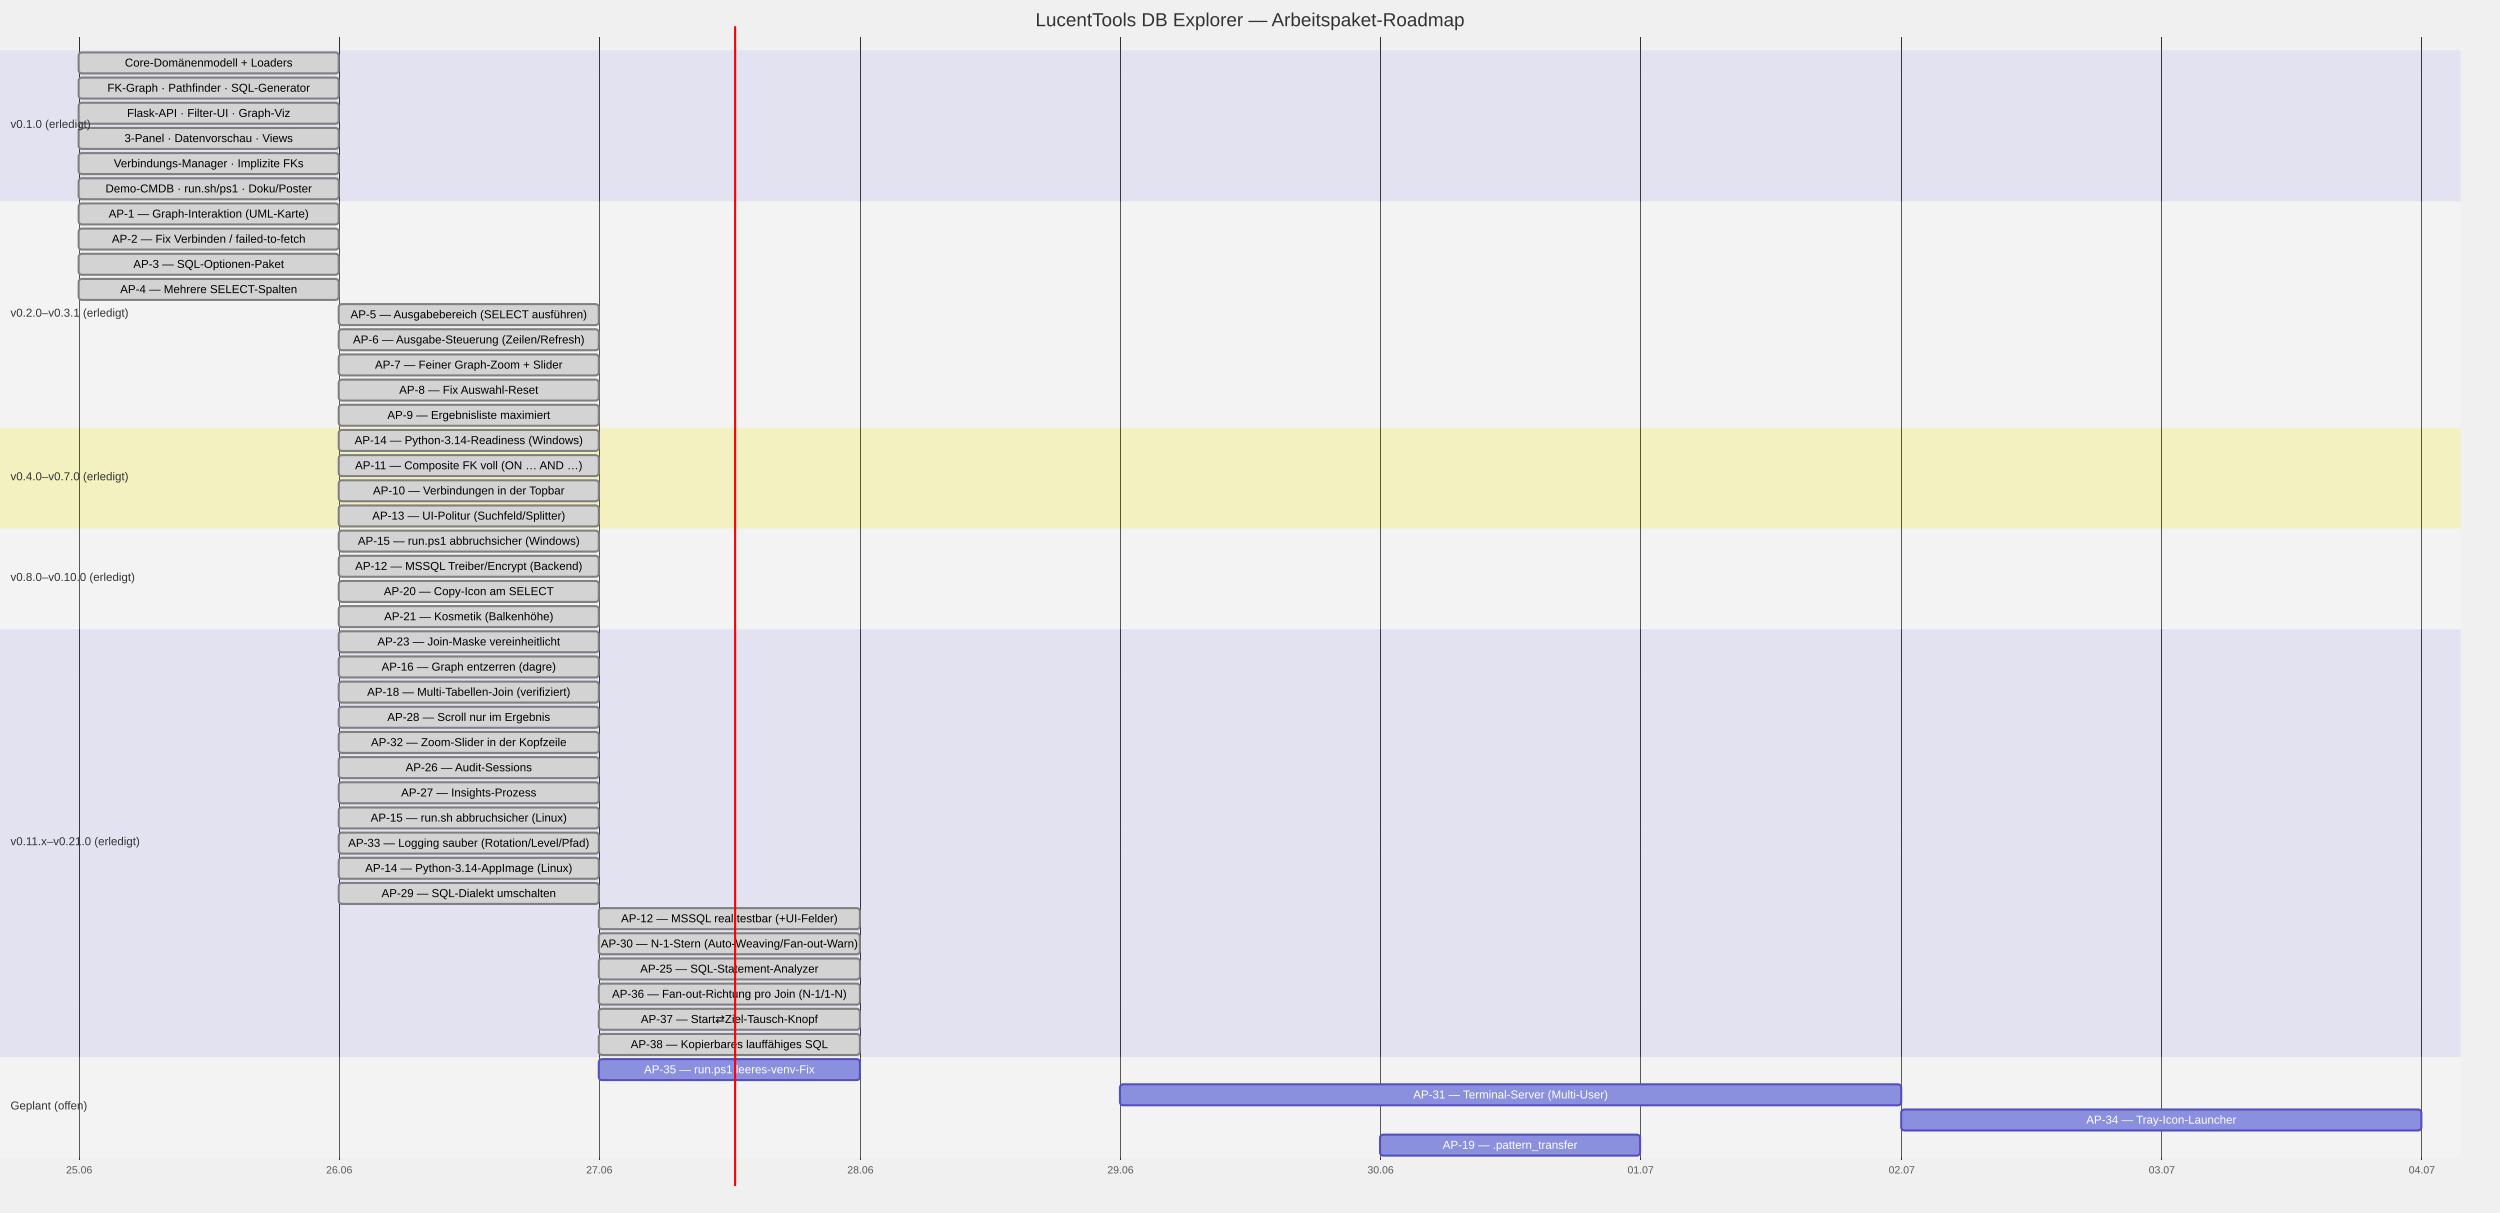
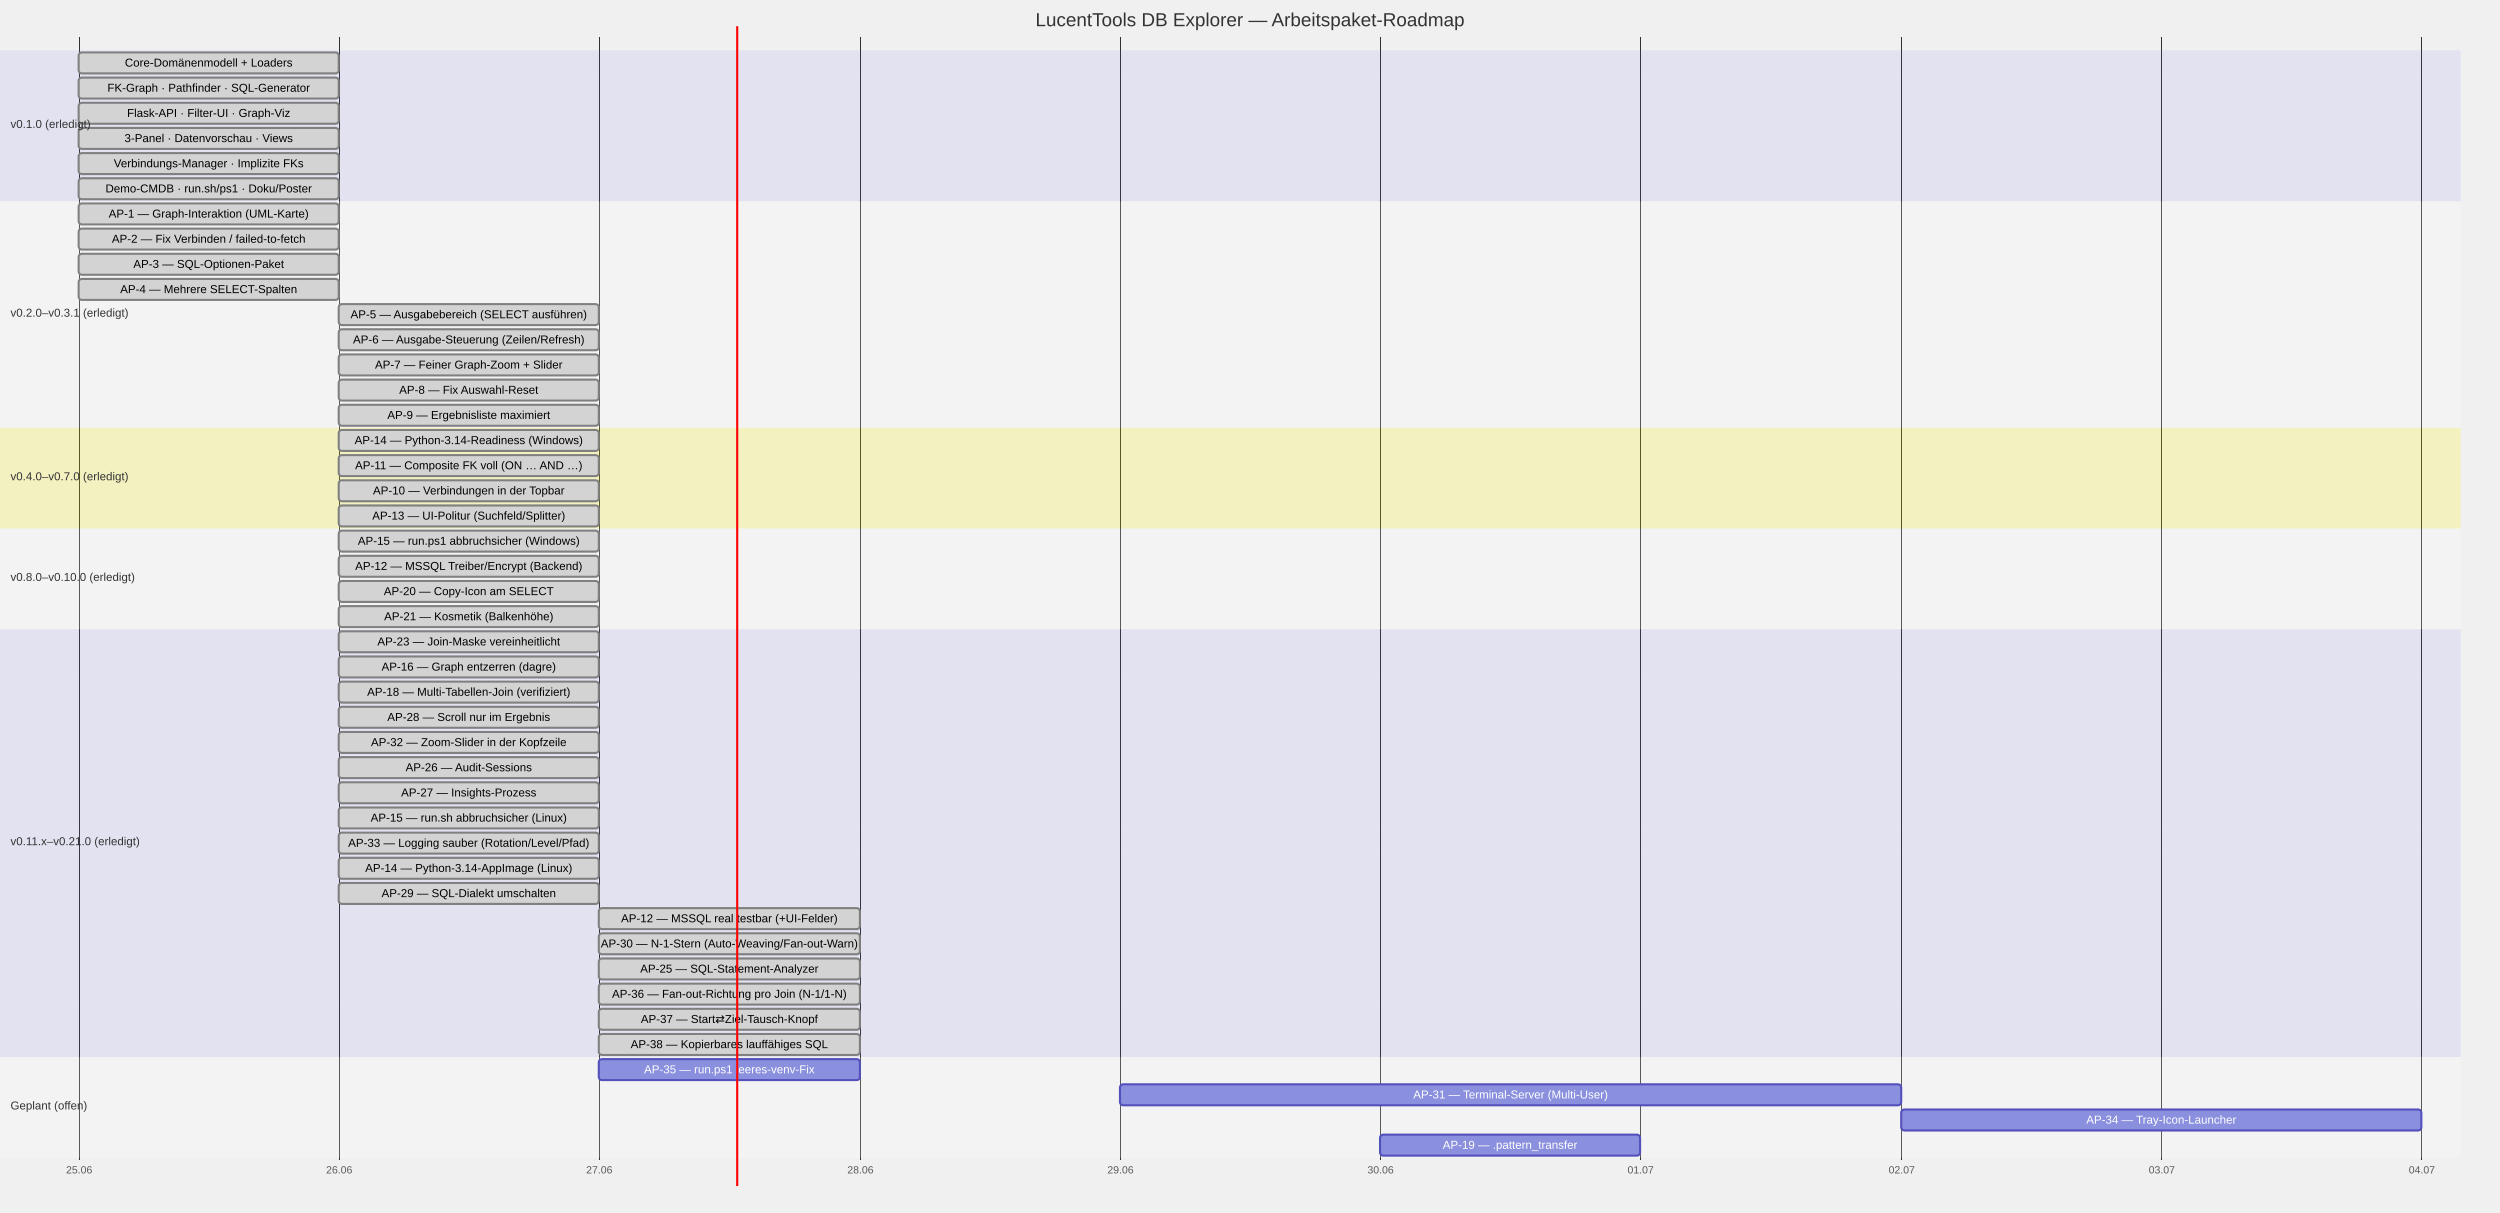
<svg xmlns="http://www.w3.org/2000/svg" id="my-svg" width="2384" viewBox="0 0 2384 1156" style="max-width: 2384px; background-color: transparent;" role="graphics-document document" aria-roledescription="gantt">
  <style>#my-svg{font-family:"trebuchet ms",verdana,arial,sans-serif;font-size:16px;fill:#333;}@keyframes edge-animation-frame{from{stroke-dashoffset:0;}}@keyframes dash{to{stroke-dashoffset:0;}}#my-svg .edge-animation-slow{stroke-dasharray:9,5!important;stroke-dashoffset:900;animation:dash 50s linear infinite;stroke-linecap:round;}#my-svg .edge-animation-fast{stroke-dasharray:9,5!important;stroke-dashoffset:900;animation:dash 20s linear infinite;stroke-linecap:round;}#my-svg .error-icon{fill:#552222;}#my-svg .error-text{fill:#552222;stroke:#552222;}#my-svg .edge-thickness-normal{stroke-width:1px;}#my-svg .edge-thickness-thick{stroke-width:3.5px;}#my-svg .edge-pattern-solid{stroke-dasharray:0;}#my-svg .edge-thickness-invisible{stroke-width:0;fill:none;}#my-svg .edge-pattern-dashed{stroke-dasharray:3;}#my-svg .edge-pattern-dotted{stroke-dasharray:2;}#my-svg .marker{fill:#333333;stroke:#333333;}#my-svg .marker.cross{stroke:#333333;}#my-svg svg{font-family:"trebuchet ms",verdana,arial,sans-serif;font-size:16px;}#my-svg p{margin:0;}#my-svg .mermaid-main-font{font-family:"trebuchet ms",verdana,arial,sans-serif;}#my-svg .exclude-range{fill:#eeeeee;}#my-svg .section{stroke:none;opacity:0.2;}#my-svg .section0{fill:rgba(102, 102, 255, 0.49);}#my-svg .section2{fill:#fff400;}#my-svg .section1,#my-svg .section3{fill:white;opacity:0.2;}#my-svg .sectionTitle0{fill:#333;}#my-svg .sectionTitle1{fill:#333;}#my-svg .sectionTitle2{fill:#333;}#my-svg .sectionTitle3{fill:#333;}#my-svg .sectionTitle{text-anchor:start;font-family:"trebuchet ms",verdana,arial,sans-serif;}#my-svg .grid .tick{stroke:lightgrey;opacity:0.8;shape-rendering:crispEdges;}#my-svg .grid .tick text{font-family:"trebuchet ms",verdana,arial,sans-serif;fill:#333;}#my-svg .grid path{stroke-width:0;}#my-svg .today{fill:none;stroke:red;stroke-width:2px;}#my-svg .task{stroke-width:2;}#my-svg .taskText{text-anchor:middle;font-family:"trebuchet ms",verdana,arial,sans-serif;}#my-svg .taskTextOutsideRight{fill:black;text-anchor:start;font-family:"trebuchet ms",verdana,arial,sans-serif;}#my-svg .taskTextOutsideLeft{fill:black;text-anchor:end;}#my-svg .task.clickable{cursor:pointer;}#my-svg .taskText.clickable{cursor:pointer;fill:#003163!important;font-weight:bold;}#my-svg .taskTextOutsideLeft.clickable{cursor:pointer;fill:#003163!important;font-weight:bold;}#my-svg .taskTextOutsideRight.clickable{cursor:pointer;fill:#003163!important;font-weight:bold;}#my-svg .taskText0,#my-svg .taskText1,#my-svg .taskText2,#my-svg .taskText3{fill:white;}#my-svg .task0,#my-svg .task1,#my-svg .task2,#my-svg .task3{fill:#8a90dd;stroke:#534fbc;}#my-svg .taskTextOutside0,#my-svg .taskTextOutside2{fill:black;}#my-svg .taskTextOutside1,#my-svg .taskTextOutside3{fill:black;}#my-svg .active0,#my-svg .active1,#my-svg .active2,#my-svg .active3{fill:#bfc7ff;stroke:#534fbc;}#my-svg .activeText0,#my-svg .activeText1,#my-svg .activeText2,#my-svg .activeText3{fill:black!important;}#my-svg .done0,#my-svg .done1,#my-svg .done2,#my-svg .done3{stroke:grey;fill:lightgrey;stroke-width:2;}#my-svg .doneText0,#my-svg .doneText1,#my-svg .doneText2,#my-svg .doneText3{fill:black!important;}#my-svg .doneText0.taskTextOutsideLeft,#my-svg .doneText0.taskTextOutsideRight,#my-svg .doneText1.taskTextOutsideLeft,#my-svg .doneText1.taskTextOutsideRight,#my-svg .doneText2.taskTextOutsideLeft,#my-svg .doneText2.taskTextOutsideRight,#my-svg .doneText3.taskTextOutsideLeft,#my-svg .doneText3.taskTextOutsideRight{fill:black!important;}#my-svg .crit0,#my-svg .crit1,#my-svg .crit2,#my-svg .crit3{stroke:#ff8888;fill:red;stroke-width:2;}#my-svg .activeCrit0,#my-svg .activeCrit1,#my-svg .activeCrit2,#my-svg .activeCrit3{stroke:#ff8888;fill:#bfc7ff;stroke-width:2;}#my-svg .doneCrit0,#my-svg .doneCrit1,#my-svg .doneCrit2,#my-svg .doneCrit3{stroke:#ff8888;fill:lightgrey;stroke-width:2;cursor:pointer;shape-rendering:crispEdges;}#my-svg .milestone{transform:rotate(45deg) scale(0.8,0.8);}#my-svg .milestoneText{font-style:italic;}#my-svg .doneCritText0,#my-svg .doneCritText1,#my-svg .doneCritText2,#my-svg .doneCritText3{fill:black!important;}#my-svg .doneCritText0.taskTextOutsideLeft,#my-svg .doneCritText0.taskTextOutsideRight,#my-svg .doneCritText1.taskTextOutsideLeft,#my-svg .doneCritText1.taskTextOutsideRight,#my-svg .doneCritText2.taskTextOutsideLeft,#my-svg .doneCritText2.taskTextOutsideRight,#my-svg .doneCritText3.taskTextOutsideLeft,#my-svg .doneCritText3.taskTextOutsideRight{fill:black!important;}#my-svg .vert{stroke:navy;}#my-svg .vertText{font-size:15px;text-anchor:middle;fill:navy!important;}#my-svg .activeCritText0,#my-svg .activeCritText1,#my-svg .activeCritText2,#my-svg .activeCritText3{fill:black!important;}#my-svg .titleText{text-anchor:middle;font-size:18px;fill:#333;font-family:"trebuchet ms",verdana,arial,sans-serif;}#my-svg .node .neo-node{stroke:#9370DB;}#my-svg [data-look="neo"].node rect,#my-svg [data-look="neo"].cluster rect,#my-svg [data-look="neo"].node polygon{stroke:#9370DB;filter:drop-shadow(1px 2px 2px rgba(185, 185, 185, 1));}#my-svg [data-look="neo"].node path{stroke:#9370DB;stroke-width:1px;}#my-svg [data-look="neo"].node .outer-path{filter:drop-shadow(1px 2px 2px rgba(185, 185, 185, 1));}#my-svg [data-look="neo"].node .neo-line path{stroke:#9370DB;filter:none;}#my-svg [data-look="neo"].node circle{stroke:#9370DB;filter:drop-shadow(1px 2px 2px rgba(185, 185, 185, 1));}#my-svg [data-look="neo"].node circle .state-start{fill:#000000;}#my-svg [data-look="neo"].icon-shape .icon{fill:#9370DB;filter:drop-shadow(1px 2px 2px rgba(185, 185, 185, 1));}#my-svg [data-look="neo"].icon-shape .icon-neo path{stroke:#9370DB;filter:drop-shadow(1px 2px 2px rgba(185, 185, 185, 1));}#my-svg :root{--mermaid-font-family:"trebuchet ms",verdana,arial,sans-serif;}</style>
  <g />
  <g class="grid" transform="translate(75, 1106)" fill="none" font-size="10" font-family="sans-serif" text-anchor="middle">
    <path class="domain" stroke="currentColor" d="M0.5,-1071V0.5H2234.5V-1071" />
    <g class="tick" opacity="1" transform="translate(0.5,0)">
      <line stroke="currentColor" y2="-1071" />
      <text fill="#000" y="3" dy="1em" stroke="none" font-size="10" style="text-anchor: middle;"> 25.06</text>
    </g>
    <g class="tick" opacity="1" transform="translate(248.5,0)">
      <line stroke="currentColor" y2="-1071" />
      <text fill="#000" y="3" dy="1em" stroke="none" font-size="10" style="text-anchor: middle;"> 26.06</text>
    </g>
    <g class="tick" opacity="1" transform="translate(496.5,0)">
      <line stroke="currentColor" y2="-1071" />
      <text fill="#000" y="3" dy="1em" stroke="none" font-size="10" style="text-anchor: middle;"> 27.06</text>
    </g>
    <g class="tick" opacity="1" transform="translate(745.5,0)">
      <line stroke="currentColor" y2="-1071" />
      <text fill="#000" y="3" dy="1em" stroke="none" font-size="10" style="text-anchor: middle;"> 28.06</text>
    </g>
    <g class="tick" opacity="1" transform="translate(993.5,0)">
      <line stroke="currentColor" y2="-1071" />
      <text fill="#000" y="3" dy="1em" stroke="none" font-size="10" style="text-anchor: middle;"> 29.06</text>
    </g>
    <g class="tick" opacity="1" transform="translate(1241.5,0)">
      <line stroke="currentColor" y2="-1071" />
      <text fill="#000" y="3" dy="1em" stroke="none" font-size="10" style="text-anchor: middle;"> 30.06</text>
    </g>
    <g class="tick" opacity="1" transform="translate(1489.5,0)">
      <line stroke="currentColor" y2="-1071" />
      <text fill="#000" y="3" dy="1em" stroke="none" font-size="10" style="text-anchor: middle;"> 01.07</text>
    </g>
    <g class="tick" opacity="1" transform="translate(1738.5,0)">
      <line stroke="currentColor" y2="-1071" />
      <text fill="#000" y="3" dy="1em" stroke="none" font-size="10" style="text-anchor: middle;"> 02.07</text>
    </g>
    <g class="tick" opacity="1" transform="translate(1986.5,0)">
      <line stroke="currentColor" y2="-1071" />
      <text fill="#000" y="3" dy="1em" stroke="none" font-size="10" style="text-anchor: middle;"> 03.07</text>
    </g>
    <g class="tick" opacity="1" transform="translate(2234.5,0)">
      <line stroke="currentColor" y2="-1071" />
      <text fill="#000" y="3" dy="1em" stroke="none" font-size="10" style="text-anchor: middle;"> 04.07</text>
    </g>
  </g>
  <g>
    <rect x="0" y="48" width="2346.5" height="24" class="section section0" />
    <rect x="0" y="72" width="2346.5" height="24" class="section section0" />
    <rect x="0" y="96" width="2346.5" height="24" class="section section0" />
    <rect x="0" y="120" width="2346.5" height="24" class="section section0" />
    <rect x="0" y="144" width="2346.5" height="24" class="section section0" />
    <rect x="0" y="168" width="2346.5" height="24" class="section section0" />
    <rect x="0" y="192" width="2346.5" height="24" class="section section1" />
    <rect x="0" y="216" width="2346.5" height="24" class="section section1" />
    <rect x="0" y="240" width="2346.5" height="24" class="section section1" />
    <rect x="0" y="264" width="2346.5" height="24" class="section section1" />
    <rect x="0" y="288" width="2346.5" height="24" class="section section1" />
    <rect x="0" y="312" width="2346.5" height="24" class="section section1" />
    <rect x="0" y="336" width="2346.5" height="24" class="section section1" />
    <rect x="0" y="360" width="2346.5" height="24" class="section section1" />
    <rect x="0" y="384" width="2346.5" height="24" class="section section1" />
    <rect x="0" y="408" width="2346.5" height="24" class="section section2" />
    <rect x="0" y="432" width="2346.5" height="24" class="section section2" />
    <rect x="0" y="456" width="2346.5" height="24" class="section section2" />
    <rect x="0" y="480" width="2346.5" height="24" class="section section2" />
    <rect x="0" y="504" width="2346.5" height="24" class="section section3" />
    <rect x="0" y="528" width="2346.5" height="24" class="section section3" />
    <rect x="0" y="552" width="2346.5" height="24" class="section section3" />
    <rect x="0" y="576" width="2346.5" height="24" class="section section3" />
    <rect x="0" y="600" width="2346.5" height="24" class="section section0" />
    <rect x="0" y="624" width="2346.5" height="24" class="section section0" />
    <rect x="0" y="648" width="2346.5" height="24" class="section section0" />
    <rect x="0" y="672" width="2346.5" height="24" class="section section0" />
    <rect x="0" y="696" width="2346.5" height="24" class="section section0" />
    <rect x="0" y="720" width="2346.5" height="24" class="section section0" />
    <rect x="0" y="744" width="2346.5" height="24" class="section section0" />
    <rect x="0" y="768" width="2346.5" height="24" class="section section0" />
    <rect x="0" y="792" width="2346.5" height="24" class="section section0" />
    <rect x="0" y="816" width="2346.5" height="24" class="section section0" />
    <rect x="0" y="840" width="2346.5" height="24" class="section section0" />
    <rect x="0" y="864" width="2346.5" height="24" class="section section0" />
    <rect x="0" y="888" width="2346.5" height="24" class="section section0" />
    <rect x="0" y="912" width="2346.5" height="24" class="section section0" />
    <rect x="0" y="936" width="2346.5" height="24" class="section section0" />
    <rect x="0" y="960" width="2346.5" height="24" class="section section0" />
    <rect x="0" y="984" width="2346.5" height="24" class="section section0" />
    <rect x="0" y="1008" width="2346.5" height="24" class="section section1" />
    <rect x="0" y="1032" width="2346.5" height="24" class="section section1" />
    <rect x="0" y="1080" width="2346.5" height="24" class="section section1" />
    <rect x="0" y="1056" width="2346.5" height="24" class="section section1" />
  </g>
  <g>
    <rect id="my-svg-d1" rx="3" ry="3" x="75" y="50" width="248" height="20" transform-origin="199px 60px" class="task done0" />
    <rect id="my-svg-d2" rx="3" ry="3" x="75" y="74" width="248" height="20" transform-origin="199px 84px" class="task done0" />
    <rect id="my-svg-d3" rx="3" ry="3" x="75" y="98" width="248" height="20" transform-origin="199px 108px" class="task done0" />
    <rect id="my-svg-d4" rx="3" ry="3" x="75" y="122" width="248" height="20" transform-origin="199px 132px" class="task done0" />
    <rect id="my-svg-d5" rx="3" ry="3" x="75" y="146" width="248" height="20" transform-origin="199px 156px" class="task done0" />
    <rect id="my-svg-d6" rx="3" ry="3" x="75" y="170" width="248" height="20" transform-origin="199px 180px" class="task done0" />
    <rect id="my-svg-a1" rx="3" ry="3" x="75" y="194" width="248" height="20" transform-origin="199px 204px" class="task done1" />
    <rect id="my-svg-a2" rx="3" ry="3" x="75" y="218" width="248" height="20" transform-origin="199px 228px" class="task done1" />
    <rect id="my-svg-a3" rx="3" ry="3" x="75" y="242" width="248" height="20" transform-origin="199px 252px" class="task done1" />
    <rect id="my-svg-a4" rx="3" ry="3" x="75" y="266" width="248" height="20" transform-origin="199px 276px" class="task done1" />
    <rect id="my-svg-a5" rx="3" ry="3" x="323" y="290" width="248" height="20" transform-origin="447px 300px" class="task done1" />
    <rect id="my-svg-a6" rx="3" ry="3" x="323" y="314" width="248" height="20" transform-origin="447px 324px" class="task done1" />
    <rect id="my-svg-a7" rx="3" ry="3" x="323" y="338" width="248" height="20" transform-origin="447px 348px" class="task done1" />
    <rect id="my-svg-a8" rx="3" ry="3" x="323" y="362" width="248" height="20" transform-origin="447px 372px" class="task done1" />
    <rect id="my-svg-a9" rx="3" ry="3" x="323" y="386" width="248" height="20" transform-origin="447px 396px" class="task done1" />
    <rect id="my-svg-b1" rx="3" ry="3" x="323" y="410" width="248" height="20" transform-origin="447px 420px" class="task done2" />
    <rect id="my-svg-b2" rx="3" ry="3" x="323" y="434" width="248" height="20" transform-origin="447px 444px" class="task done2" />
    <rect id="my-svg-b3" rx="3" ry="3" x="323" y="458" width="248" height="20" transform-origin="447px 468px" class="task done2" />
    <rect id="my-svg-b4" rx="3" ry="3" x="323" y="482" width="248" height="20" transform-origin="447px 492px" class="task done2" />
    <rect id="my-svg-c1" rx="3" ry="3" x="323" y="506" width="248" height="20" transform-origin="447px 516px" class="task done3" />
    <rect id="my-svg-c2" rx="3" ry="3" x="323" y="530" width="248" height="20" transform-origin="447px 540px" class="task done3" />
    <rect id="my-svg-c3" rx="3" ry="3" x="323" y="554" width="248" height="20" transform-origin="447px 564px" class="task done3" />
    <rect id="my-svg-c4" rx="3" ry="3" x="323" y="578" width="248" height="20" transform-origin="447px 588px" class="task done3" />
    <rect id="my-svg-e1" rx="3" ry="3" x="323" y="602" width="248" height="20" transform-origin="447px 612px" class="task done0" />
    <rect id="my-svg-e2" rx="3" ry="3" x="323" y="626" width="248" height="20" transform-origin="447px 636px" class="task done0" />
    <rect id="my-svg-e3" rx="3" ry="3" x="323" y="650" width="248" height="20" transform-origin="447px 660px" class="task done0" />
    <rect id="my-svg-e4" rx="3" ry="3" x="323" y="674" width="248" height="20" transform-origin="447px 684px" class="task done0" />
    <rect id="my-svg-e5" rx="3" ry="3" x="323" y="698" width="248" height="20" transform-origin="447px 708px" class="task done0" />
    <rect id="my-svg-e6" rx="3" ry="3" x="323" y="722" width="248" height="20" transform-origin="447px 732px" class="task done0" />
    <rect id="my-svg-e7" rx="3" ry="3" x="323" y="746" width="248" height="20" transform-origin="447px 756px" class="task done0" />
    <rect id="my-svg-e8" rx="3" ry="3" x="323" y="770" width="248" height="20" transform-origin="447px 780px" class="task done0" />
    <rect id="my-svg-e9" rx="3" ry="3" x="323" y="794" width="248" height="20" transform-origin="447px 804px" class="task done0" />
    <rect id="my-svg-e10" rx="3" ry="3" x="323" y="818" width="248" height="20" transform-origin="447px 828px" class="task done0" />
    <rect id="my-svg-e11" rx="3" ry="3" x="323" y="842" width="248" height="20" transform-origin="447px 852px" class="task done0" />
    <rect id="my-svg-e12" rx="3" ry="3" x="571" y="866" width="249" height="20" transform-origin="695.5px 876px" class="task done0" />
    <rect id="my-svg-e13" rx="3" ry="3" x="571" y="890" width="249" height="20" transform-origin="695.5px 900px" class="task done0" />
    <rect id="my-svg-e14" rx="3" ry="3" x="571" y="914" width="249" height="20" transform-origin="695.5px 924px" class="task done0" />
    <rect id="my-svg-e15" rx="3" ry="3" x="571" y="938" width="249" height="20" transform-origin="695.5px 948px" class="task done0" />
    <rect id="my-svg-e16" rx="3" ry="3" x="571" y="962" width="249" height="20" transform-origin="695.5px 972px" class="task done0" />
    <rect id="my-svg-e17" rx="3" ry="3" x="571" y="986" width="249" height="20" transform-origin="695.5px 996px" class="task done0" />
    <rect id="my-svg-p3" rx="3" ry="3" x="571" y="1010" width="249" height="20" transform-origin="695.5px 1020px" class="task task1" />
    <rect id="my-svg-p7" rx="3" ry="3" x="1068" y="1034" width="745" height="20" transform-origin="1440.5px 1044px" class="task task1" />
    <rect id="my-svg-p11" rx="3" ry="3" x="1316" y="1082" width="248" height="20" transform-origin="1440px 1092px" class="task task1" />
    <rect id="my-svg-p9" rx="3" ry="3" x="1813" y="1058" width="496" height="20" transform-origin="2061px 1068px" class="task task1" />
    <text id="my-svg-d1-text" font-size="11" x="199" y="63.5" class="taskText taskText0  doneText0 width-157.0771484375">Core-Domänenmodell + Loaders          </text>
    <text id="my-svg-d2-text" font-size="11" x="199" y="87.5" class="taskText taskText0  doneText0 width-191.59716796875">FK-Graph · Pathfinder · SQL-Generator </text>
    <text id="my-svg-d3-text" font-size="11" x="199" y="111.5" class="taskText taskText0  doneText0 width-155.171875">Flask-API · Filter-UI · Graph-Viz     </text>
    <text id="my-svg-d4-text" font-size="11" x="199" y="135.5" class="taskText taskText0  doneText0 width-158.5380859375">3-Panel · Datenvorschau · Views       </text>
    <text id="my-svg-d5-text" font-size="11" x="199" y="159.5" class="taskText taskText0  doneText0 width-179.1416015625">Verbindungs-Manager · Implizite FKs   </text>
    <text id="my-svg-d6-text" font-size="11" x="199" y="183.5" class="taskText taskText0  doneText0 width-194.73388671875">Demo-CMDB · run.sh/ps1 · Doku/Poster  </text>
    <text id="my-svg-a1-text" font-size="11" x="199" y="207.5" class="taskText taskText1  doneText1 width-187.953125">AP-1 — Graph-Interaktion (UML-Karte)        </text>
    <text id="my-svg-a2-text" font-size="11" x="199" y="231.5" class="taskText taskText1  doneText1 width-189.296875">AP-2 — Fix Verbinden / failed-to-fetch      </text>
    <text id="my-svg-a3-text" font-size="11" x="199" y="255.5" class="taskText taskText1  doneText1 width-136.41455078125">AP-3 — SQL-Optionen-Paket                   </text>
    <text id="my-svg-a4-text" font-size="11" x="199" y="279.5" class="taskText taskText1  doneText1 width-156.21875">AP-4 — Mehrere SELECT-Spalten               </text>
    <text id="my-svg-a5-text" font-size="11" x="447" y="303.5" class="taskText taskText1  doneText1 width-212.640625">AP-5 — Ausgabebereich (SELECT ausführen)    </text>
    <text id="my-svg-a6-text" font-size="11" x="447" y="327.5" class="taskText taskText1  doneText1 width-214.796875">AP-6 — Ausgabe-Steuerung (Zeilen/Refresh)   </text>
    <text id="my-svg-a7-text" font-size="11" x="447" y="351.5" class="taskText taskText1  doneText1 width-173.501953125">AP-7 — Feiner Graph-Zoom + Slider           </text>
    <text id="my-svg-a8-text" font-size="11" x="447" y="375.5" class="taskText taskText1  doneText1 width-125.8818359375">AP-8 — Fix Auswahl-Reset                    </text>
    <text id="my-svg-a9-text" font-size="11" x="447" y="399.5" class="taskText taskText1  doneText1 width-154.16064453125">AP-9 — Ergebnisliste maximiert              </text>
    <text id="my-svg-b1-text" font-size="11" x="447" y="423.5" class="taskText taskText2  doneText2 width-208.53125">AP-14 — Python-3.14-Readiness (Windows)     </text>
    <text id="my-svg-b2-text" font-size="11" x="447" y="447.5" class="taskText taskText2  doneText2 width-202.59375">AP-11 — Composite FK voll (ON … AND …)      </text>
    <text id="my-svg-b3-text" font-size="11" x="447" y="471.5" class="taskText taskText2  doneText2 width-179.13623046875">AP-10 — Verbindungen in der Topbar          </text>
    <text id="my-svg-b4-text" font-size="11" x="447" y="495.5" class="taskText taskText2  doneText2 width-185.84375">AP-13 — UI-Politur (Suchfeld/Splitter)      </text>
    <text id="my-svg-c1-text" font-size="11" x="447" y="519.5" class="taskText taskText3  doneText3 width-206.4375">AP-15 — run.ps1 abbruchsicher (Windows)     </text>
    <text id="my-svg-c2-text" font-size="11" x="447" y="543.5" class="taskText taskText3  doneText3 width-207.84375">AP-12 — MSSQL Treiber/Encrypt (Backend)     </text>
    <text id="my-svg-c3-text" font-size="11" x="447" y="567.5" class="taskText taskText3  doneText3 width-149.162109375">AP-20 — Copy-Icon am SELECT                 </text>
    <text id="my-svg-c4-text" font-size="11" x="447" y="591.5" class="taskText taskText3  doneText3 width-155.546875">AP-21 — Kosmetik (Balkenhöhe)               </text>
    <text id="my-svg-e1-text" font-size="11" x="447" y="615.5" class="taskText taskText0  doneText0 width-173.287109375">AP-23 — Join-Maske vereinheitlicht          </text>
    <text id="my-svg-e2-text" font-size="11" x="447" y="639.5" class="taskText taskText0  doneText0 width-163.109375">AP-16 — Graph entzerren (dagre)             </text>
    <text id="my-svg-e3-text" font-size="11" x="447" y="663.5" class="taskText taskText0  doneText0 width-197.640625">AP-18 — Multi-Tabellen-Join (verifiziert)   </text>
    <text id="my-svg-e4-text" font-size="11" x="447" y="687.5" class="taskText taskText0  doneText0 width-150.77685546875">AP-28 — Scroll nur im Ergebnis              </text>
    <text id="my-svg-e5-text" font-size="11" x="447" y="711.5" class="taskText taskText0  doneText0 width-183.1875">AP-32 — Zoom-Slider in der Kopfzeile        </text>
    <text id="my-svg-e6-text" font-size="11" x="447" y="735.5" class="taskText taskText0  doneText0 width-112.70654296875">AP-26 — Audit-Sessions                      </text>
    <text id="my-svg-e7-text" font-size="11" x="447" y="759.5" class="taskText taskText0  doneText0 width-120.41943359375">AP-27 — Insights-Prozess                    </text>
    <text id="my-svg-e8-text" font-size="11" x="447" y="783.5" class="taskText taskText0  doneText0 width-183.75">AP-15 — run.sh abbruchsicher (Linux)        </text>
    <text id="my-svg-e9-text" font-size="11" x="447" y="807.5" class="taskText taskText0  doneText0 width-228.703125">AP-33 — Logging sauber (Rotation/Level/Pfad) </text>
    <text id="my-svg-e10-text" font-size="11" x="447" y="831.5" class="taskText taskText0  doneText0 width-192.046875">AP-14 — Python-3.14-AppImage (Linux)         </text>
    <text id="my-svg-e11-text" font-size="11" x="447" y="855.5" class="taskText taskText0  doneText0 width-159.8125">AP-29 — SQL-Dialekt umschalten               </text>
    <text id="my-svg-e12-text" font-size="11" x="695.5" y="879.5" class="taskText taskText0  doneText0 width-197.984375">AP-12 — MSSQL real testbar (+UI-Felder)      </text>
    <text id="my-svg-e13-text" font-size="11" x="695.5" y="903.5" class="taskText taskText0  doneText0 width-241.125">AP-30 — N-1-Stern (Auto-Weaving/Fan-out-Warn) </text>
    <text id="my-svg-e14-text" font-size="11" x="695.5" y="927.5" class="taskText taskText0  doneText0 width-163.7373046875">AP-25 — SQL-Statement-Analyzer               </text>
    <text id="my-svg-e15-text" font-size="11" x="695.5" y="951.5" class="taskText taskText0  doneText0 width-221.765625">AP-36 — Fan-out-Richtung pro Join (N-1/1-N)  </text>
    <text id="my-svg-e16-text" font-size="11" x="695.5" y="975.5" class="taskText taskText0  doneText0 width-164.2294921875">AP-37 — Start⇄Ziel-Tausch-Knopf              </text>
    <text id="my-svg-e17-text" font-size="11" x="695.5" y="999.5" class="taskText taskText0  doneText0 width-180.388671875">AP-38 — Kopierbares lauffähiges SQL          </text>
    <text id="my-svg-p3-text" font-size="11" x="695.5" y="1023.5" class="taskText taskText1  width-158.646484375">AP-35 — run.ps1 leeres-venv-Fix             </text>
    <text id="my-svg-p7-text" font-size="11" x="1440.5" y="1047.5" class="taskText taskText1  width-182.421875">AP-31 — Terminal-Server (Multi-User)        </text>
    <text id="my-svg-p11-text" font-size="11" x="1440" y="1095.5" class="taskText taskText1  width-129.57177734375">AP-19 — .pattern_transfer                   </text>
    <text id="my-svg-p9-text" font-size="11" x="2061" y="1071.5" class="taskText taskText1  width-137.6875">AP-34 — Tray-Icon-Launcher                  </text>
  </g>
  <g>
    <text dy="0em" x="10" y="122" font-size="11" class="sectionTitle sectionTitle0">
      <tspan alignment-baseline="central" x="10">v0.1.0 (erledigt)</tspan>
    </text>
    <text dy="0em" x="10" y="302" font-size="11" class="sectionTitle sectionTitle1">
      <tspan alignment-baseline="central" x="10">v0.2.0–v0.3.1 (erledigt)</tspan>
    </text>
    <text dy="0em" x="10" y="458" font-size="11" class="sectionTitle sectionTitle2">
      <tspan alignment-baseline="central" x="10">v0.4.0–v0.7.0 (erledigt)</tspan>
    </text>
    <text dy="0em" x="10" y="554" font-size="11" class="sectionTitle sectionTitle3">
      <tspan alignment-baseline="central" x="10">v0.8.0–v0.10.0 (erledigt)</tspan>
    </text>
    <text dy="0em" x="10" y="806" font-size="11" class="sectionTitle sectionTitle0">
      <tspan alignment-baseline="central" x="10">v0.11.x–v0.21.0 (erledigt)</tspan>
    </text>
    <text dy="0em" x="10" y="1058" font-size="11" class="sectionTitle sectionTitle1">
      <tspan alignment-baseline="central" x="10">Geplant (offen)</tspan>
    </text>
  </g>
  <g class="today">
-     <line x1="701" x2="701" y1="25" y2="1131" class="today" />
+     <line x1="703" x2="703" y1="25" y2="1131" class="today" />
  </g>
  <text x="1192" y="25" class="titleText">LucentTools DB Explorer — Arbeitspaket-Roadmap</text>
</svg>
